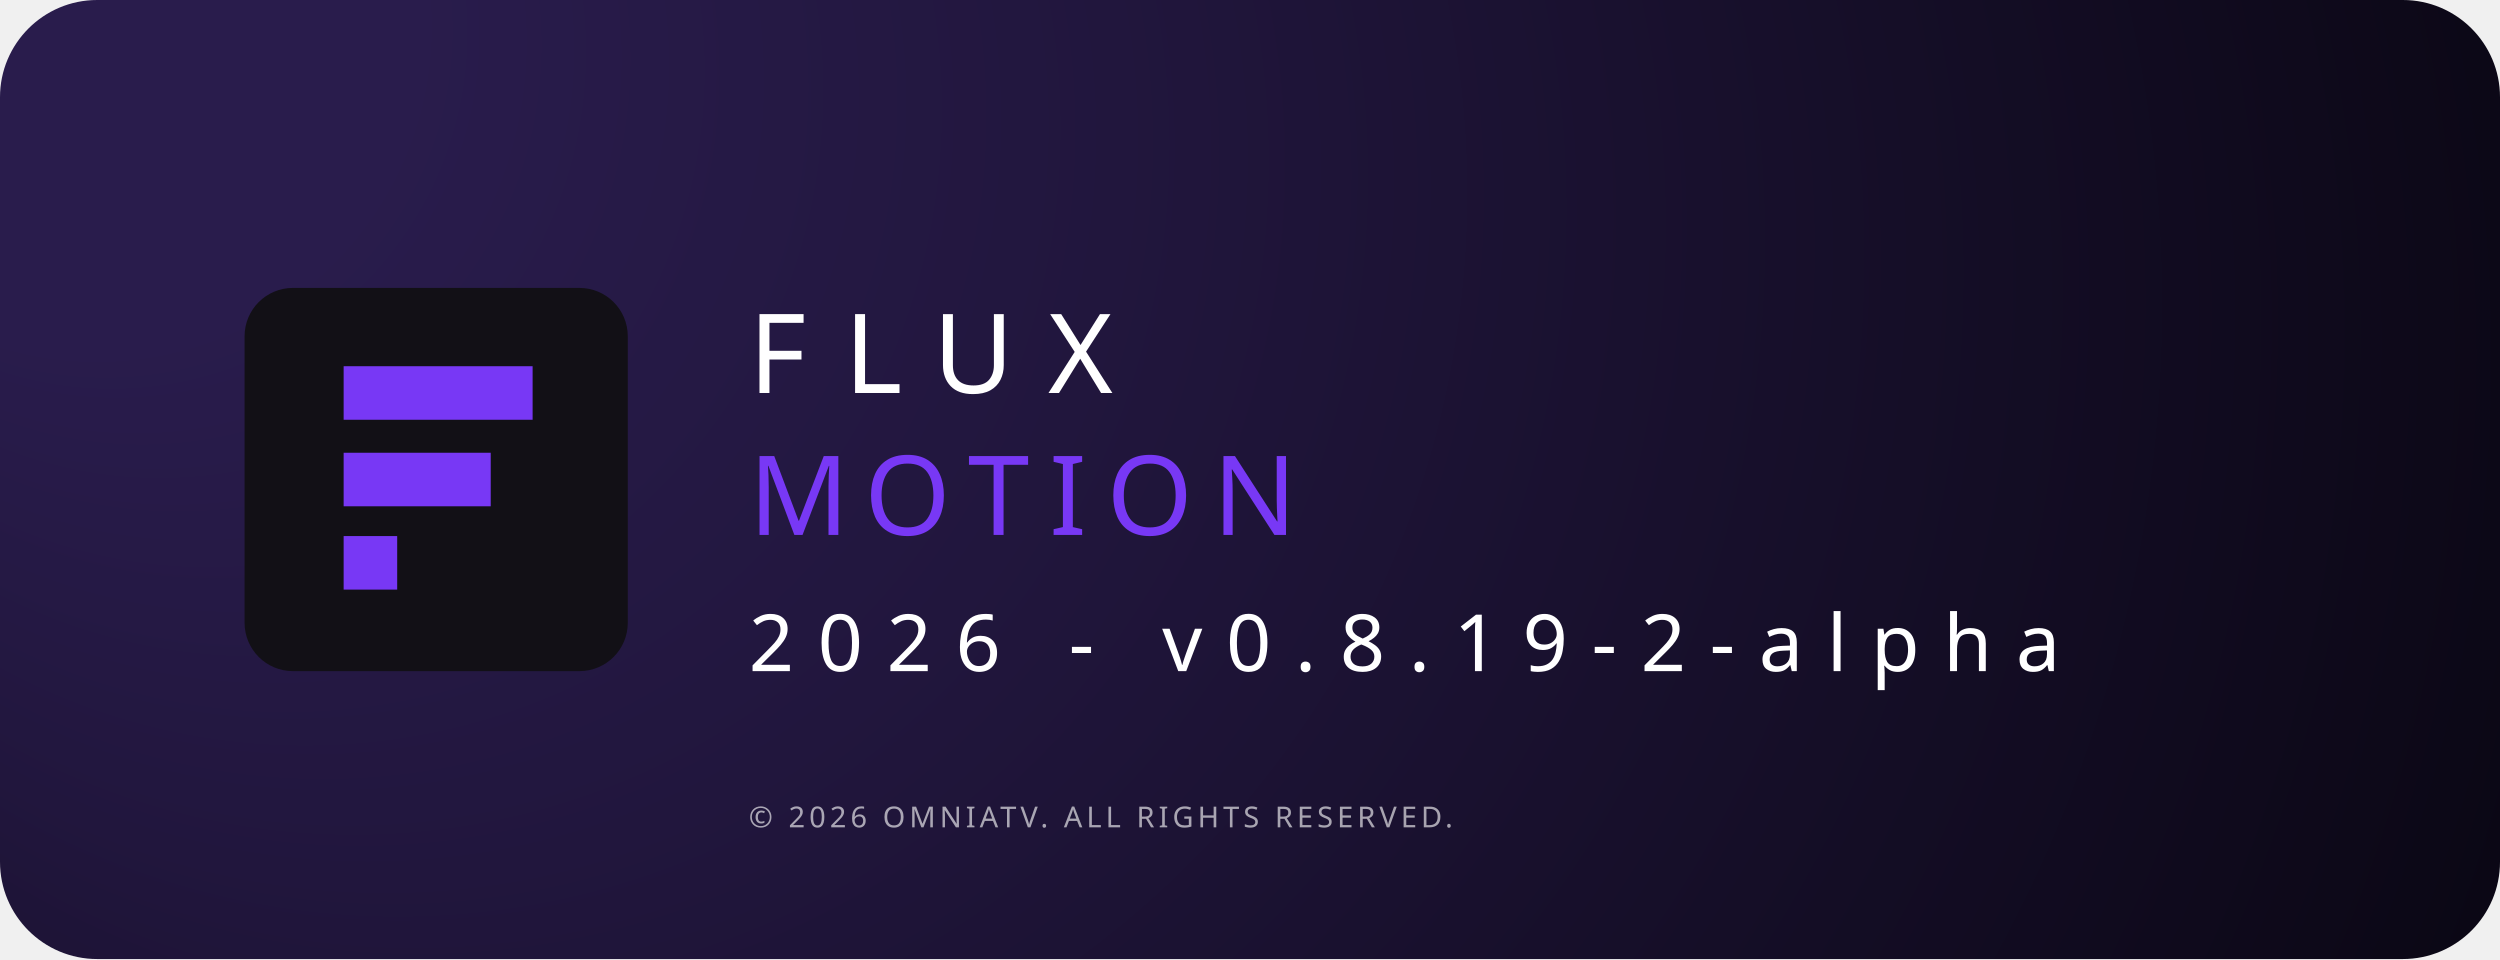
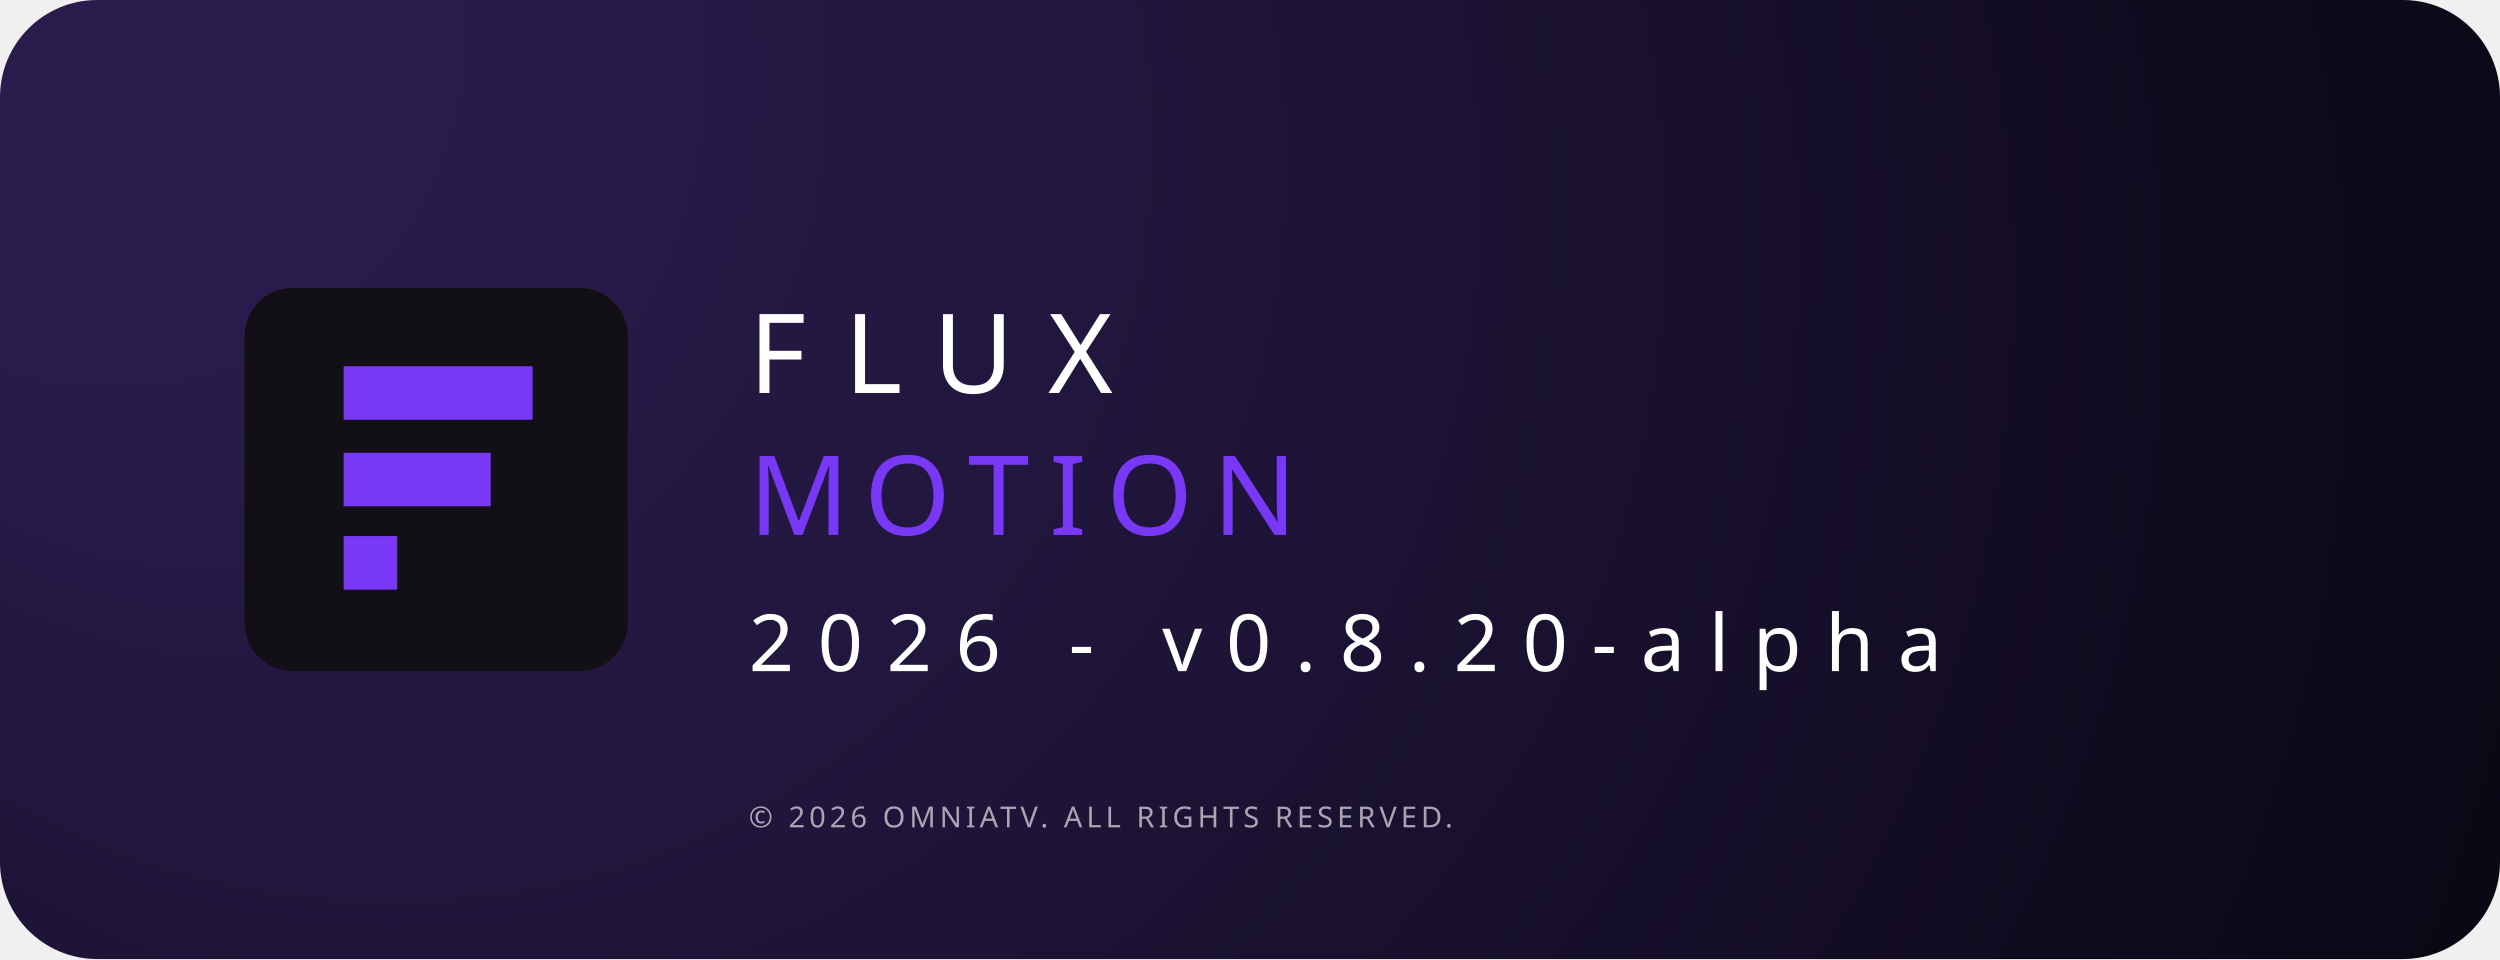
<svg xmlns="http://www.w3.org/2000/svg" id="Layer_2" data-name="Layer 2" viewBox="0 0 948.81 363.98">
  <defs>
    <style>
      .cls-1 {
        font-size: 30px;
      }

      .cls-1, .cls-2, .cls-3 {
        font-family: Satoshi-Medium, Satoshi;
        font-weight: 500;
      }

      .cls-1, .cls-3 {
        fill: #fff;
      }

      .cls-2, .cls-4 {
        fill: #7838f5;
      }

      .cls-2, .cls-3 {
        font-size: 41.94px;
      }

      .cls-5 {
        letter-spacing: .31em;
      }

      .cls-6 {
        letter-spacing: .18em;
      }

      .cls-7 {
        fill: url(#radial-gradient);
      }

      .cls-8 {
        letter-spacing: .27em;
      }

      .cls-9 {
        letter-spacing: .29em;
      }

      .cls-10 {
        letter-spacing: .31em;
      }

      .cls-11 {
        letter-spacing: .23em;
      }

      .cls-12 {
        fill: #121016;
      }

      .cls-13 {
        letter-spacing: .31em;
      }

      .cls-14 {
        letter-spacing: .16em;
      }

      .cls-15 {
        letter-spacing: .28em;
      }

      .cls-16 {
        letter-spacing: .3em;
      }

      .cls-17, .cls-18 {
        fill: #fff;
        font-family: Satoshi-Medium, Satoshi;
        font-weight: 500;
      }

      .cls-17 {
        font-size: 15px;
        letter-spacing: .18em;
        opacity: .82;
      }

      .cls-18 {
        font-size: 11px;
        letter-spacing: .14em;
        opacity: .62;
      }
    </style>
    <radialGradient id="radial-gradient" cx="474.4" cy="181.99" fx="-50.93" fy="-24.12" r="761.03" gradientUnits="userSpaceOnUse">
      <stop offset=".16" stop-color="#291c4c" />
      <stop offset=".37" stop-color="#21163d" />
      <stop offset=".78" stop-color="#0c0817" />
      <stop offset="1" stop-color="#000" />
    </radialGradient>
  </defs>
  <g id="Layer_1-2" data-name="Layer 1">
    <rect class="cls-7" width="948.81" height="363.98" rx="36.9" ry="36.9" />
    <rect class="cls-12" x="92.82" y="109.27" width="145.44" height="145.44" rx="18.35" ry="18.35" />
    <g>
      <rect class="cls-4" x="130.42" y="138.99" width="71.72" height="20.32" />
      <rect class="cls-4" x="130.42" y="171.83" width="55.82" height="20.32" />
      <rect class="cls-4" x="130.42" y="203.45" width="20.32" height="20.32" />
    </g>
    <g>
      <text class="cls-3" transform="translate(284.18 149.15)">
        <tspan class="cls-13" x="0" y="0">F</tspan>
        <tspan class="cls-15" x="36.28" y="0">L</tspan>
        <tspan class="cls-13" x="69.92" y="0">UX</tspan>
      </text>
      <text id="fxm-version" class="cls-1" transform="translate(284.18 254.71)">
-         <tspan class="cls-16" x="0" y="0">2026 - v0.8.19-2-alpha</tspan>
+         <tspan class="cls-16" x="0" y="0">2026 - v0.8.20-alpha</tspan>
      </text>
      <text id="fxm-development-version" class="cls-17" transform="translate(284.18 285.5)" />
      <text id="fxm-copyright" class="cls-18" transform="translate(284.18 314)">© 2026 OMNIATV. ALL RIGHTS RESERVED.</text>
      <text class="cls-2" transform="translate(284.2 203.03)">
        <tspan class="cls-6" x="0" y="0">M</tspan>
        <tspan class="cls-14" x="43.83" y="0">O</tspan>
        <tspan class="cls-6" x="83.13" y="0">TION </tspan>
      </text>
    </g>
  </g>
</svg>
